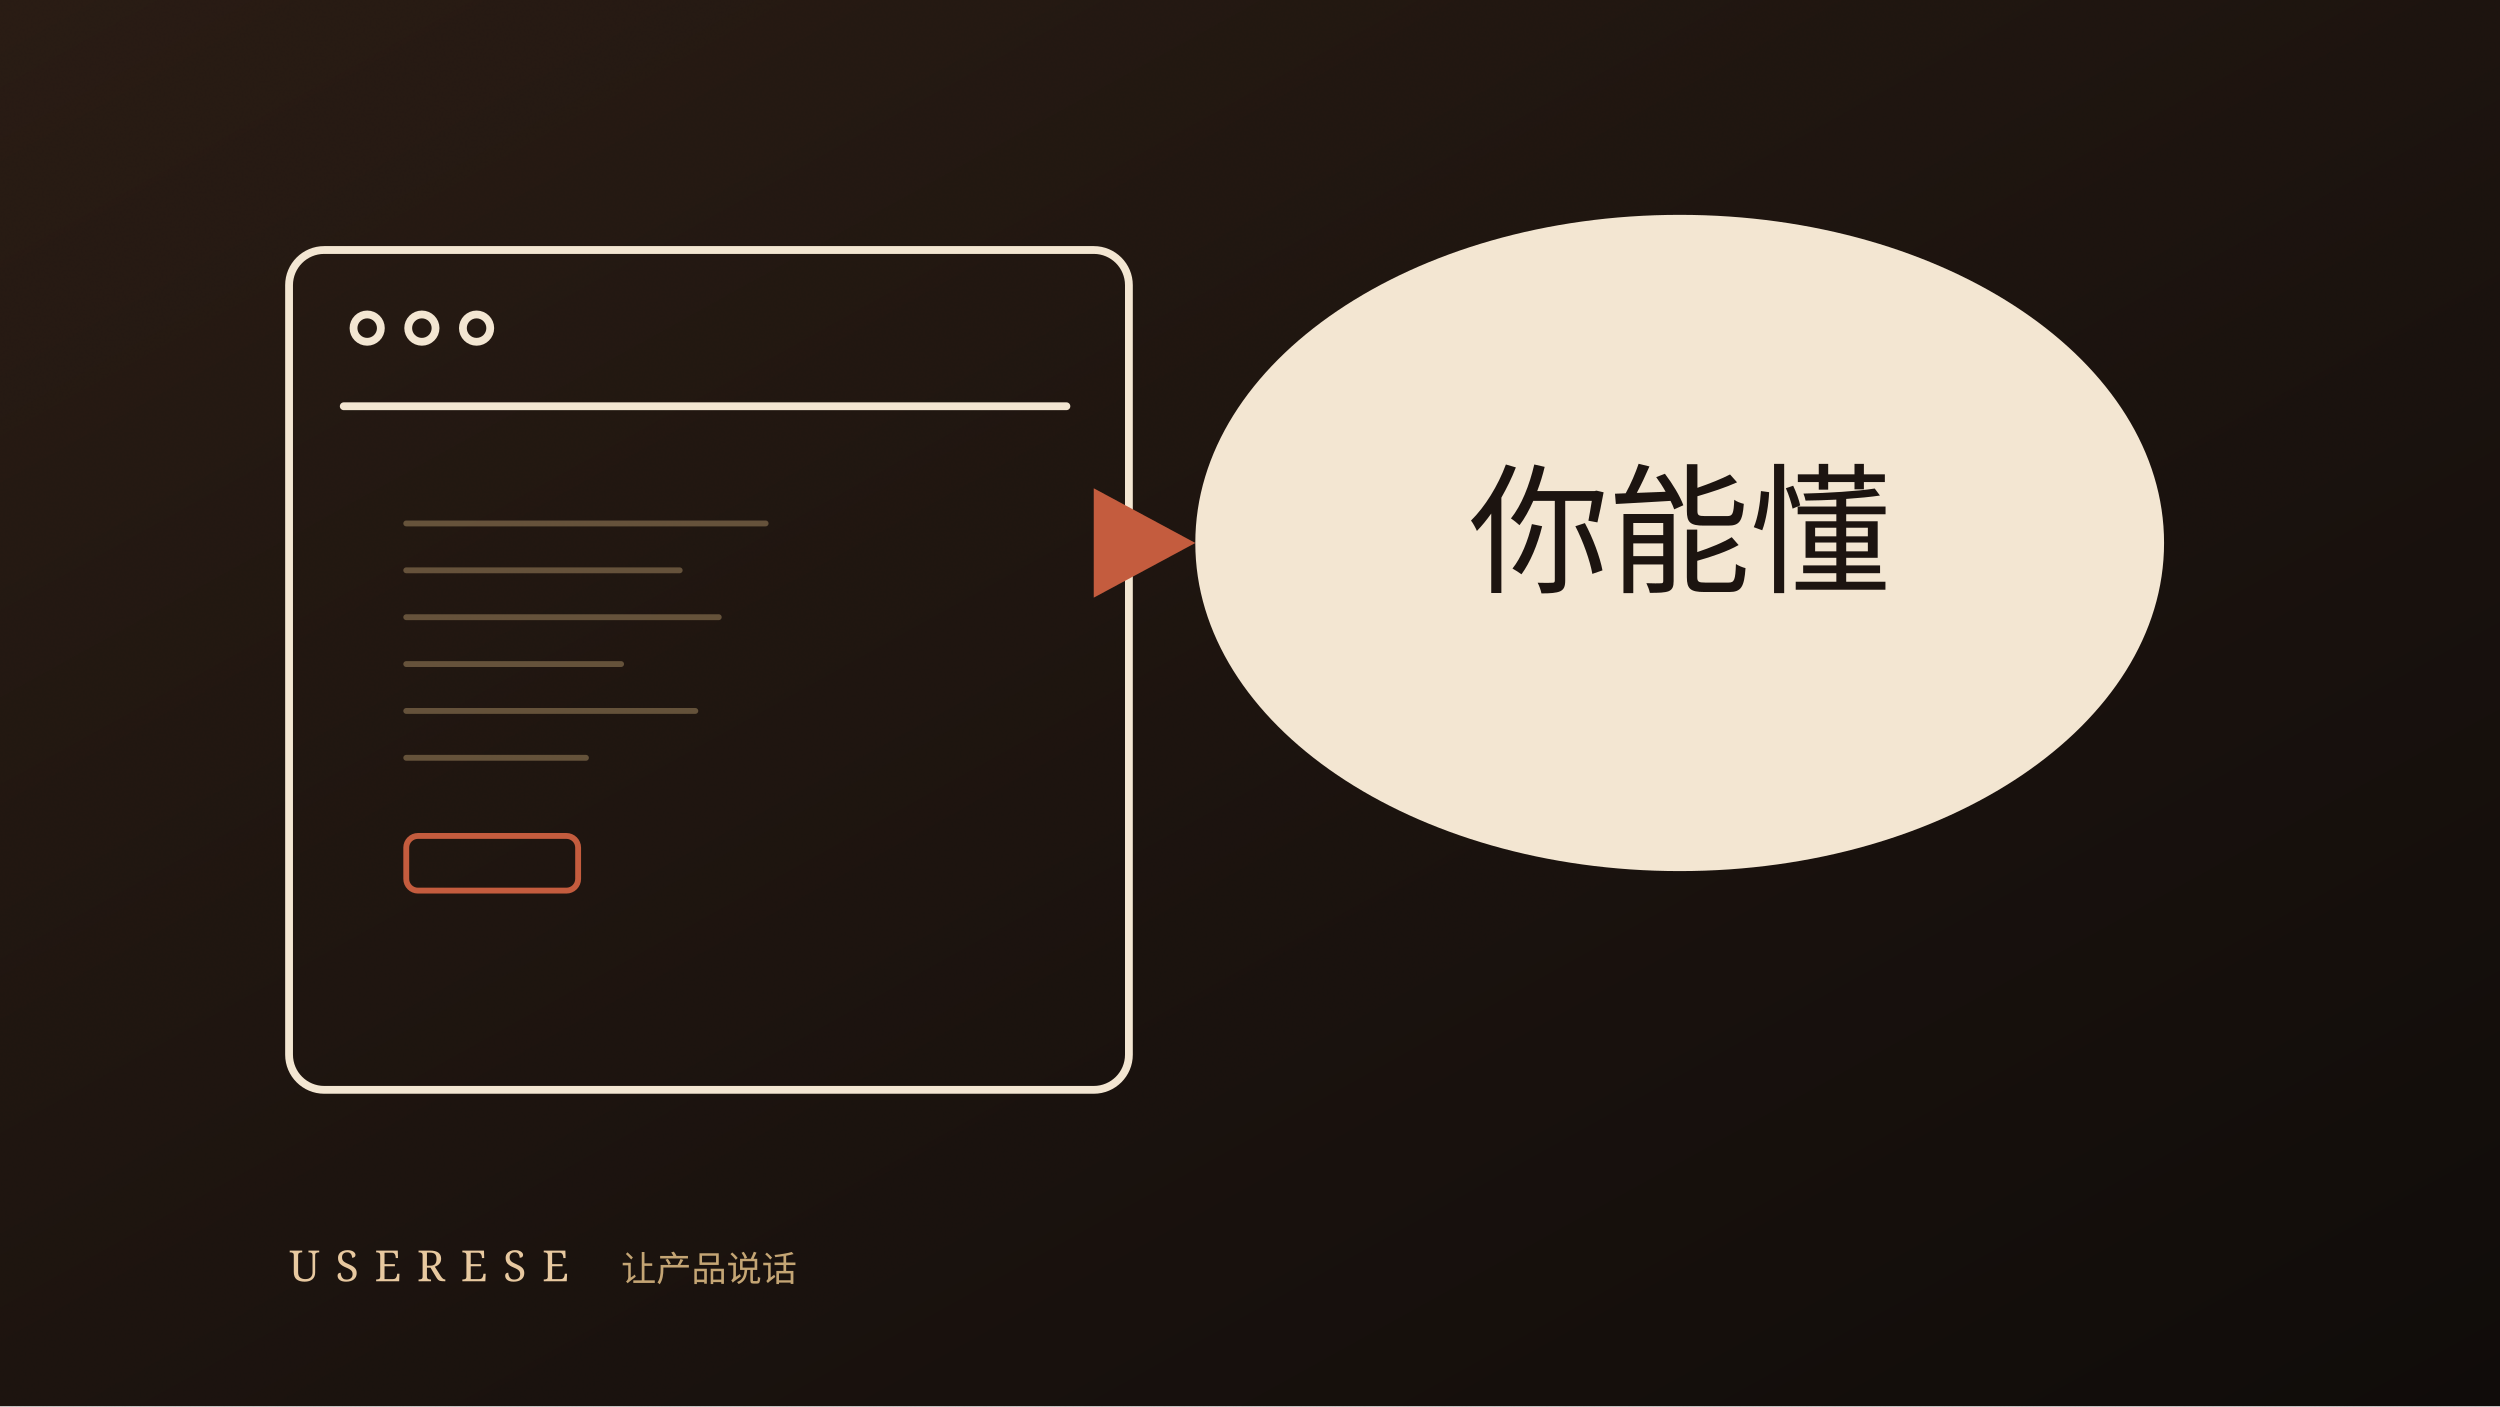
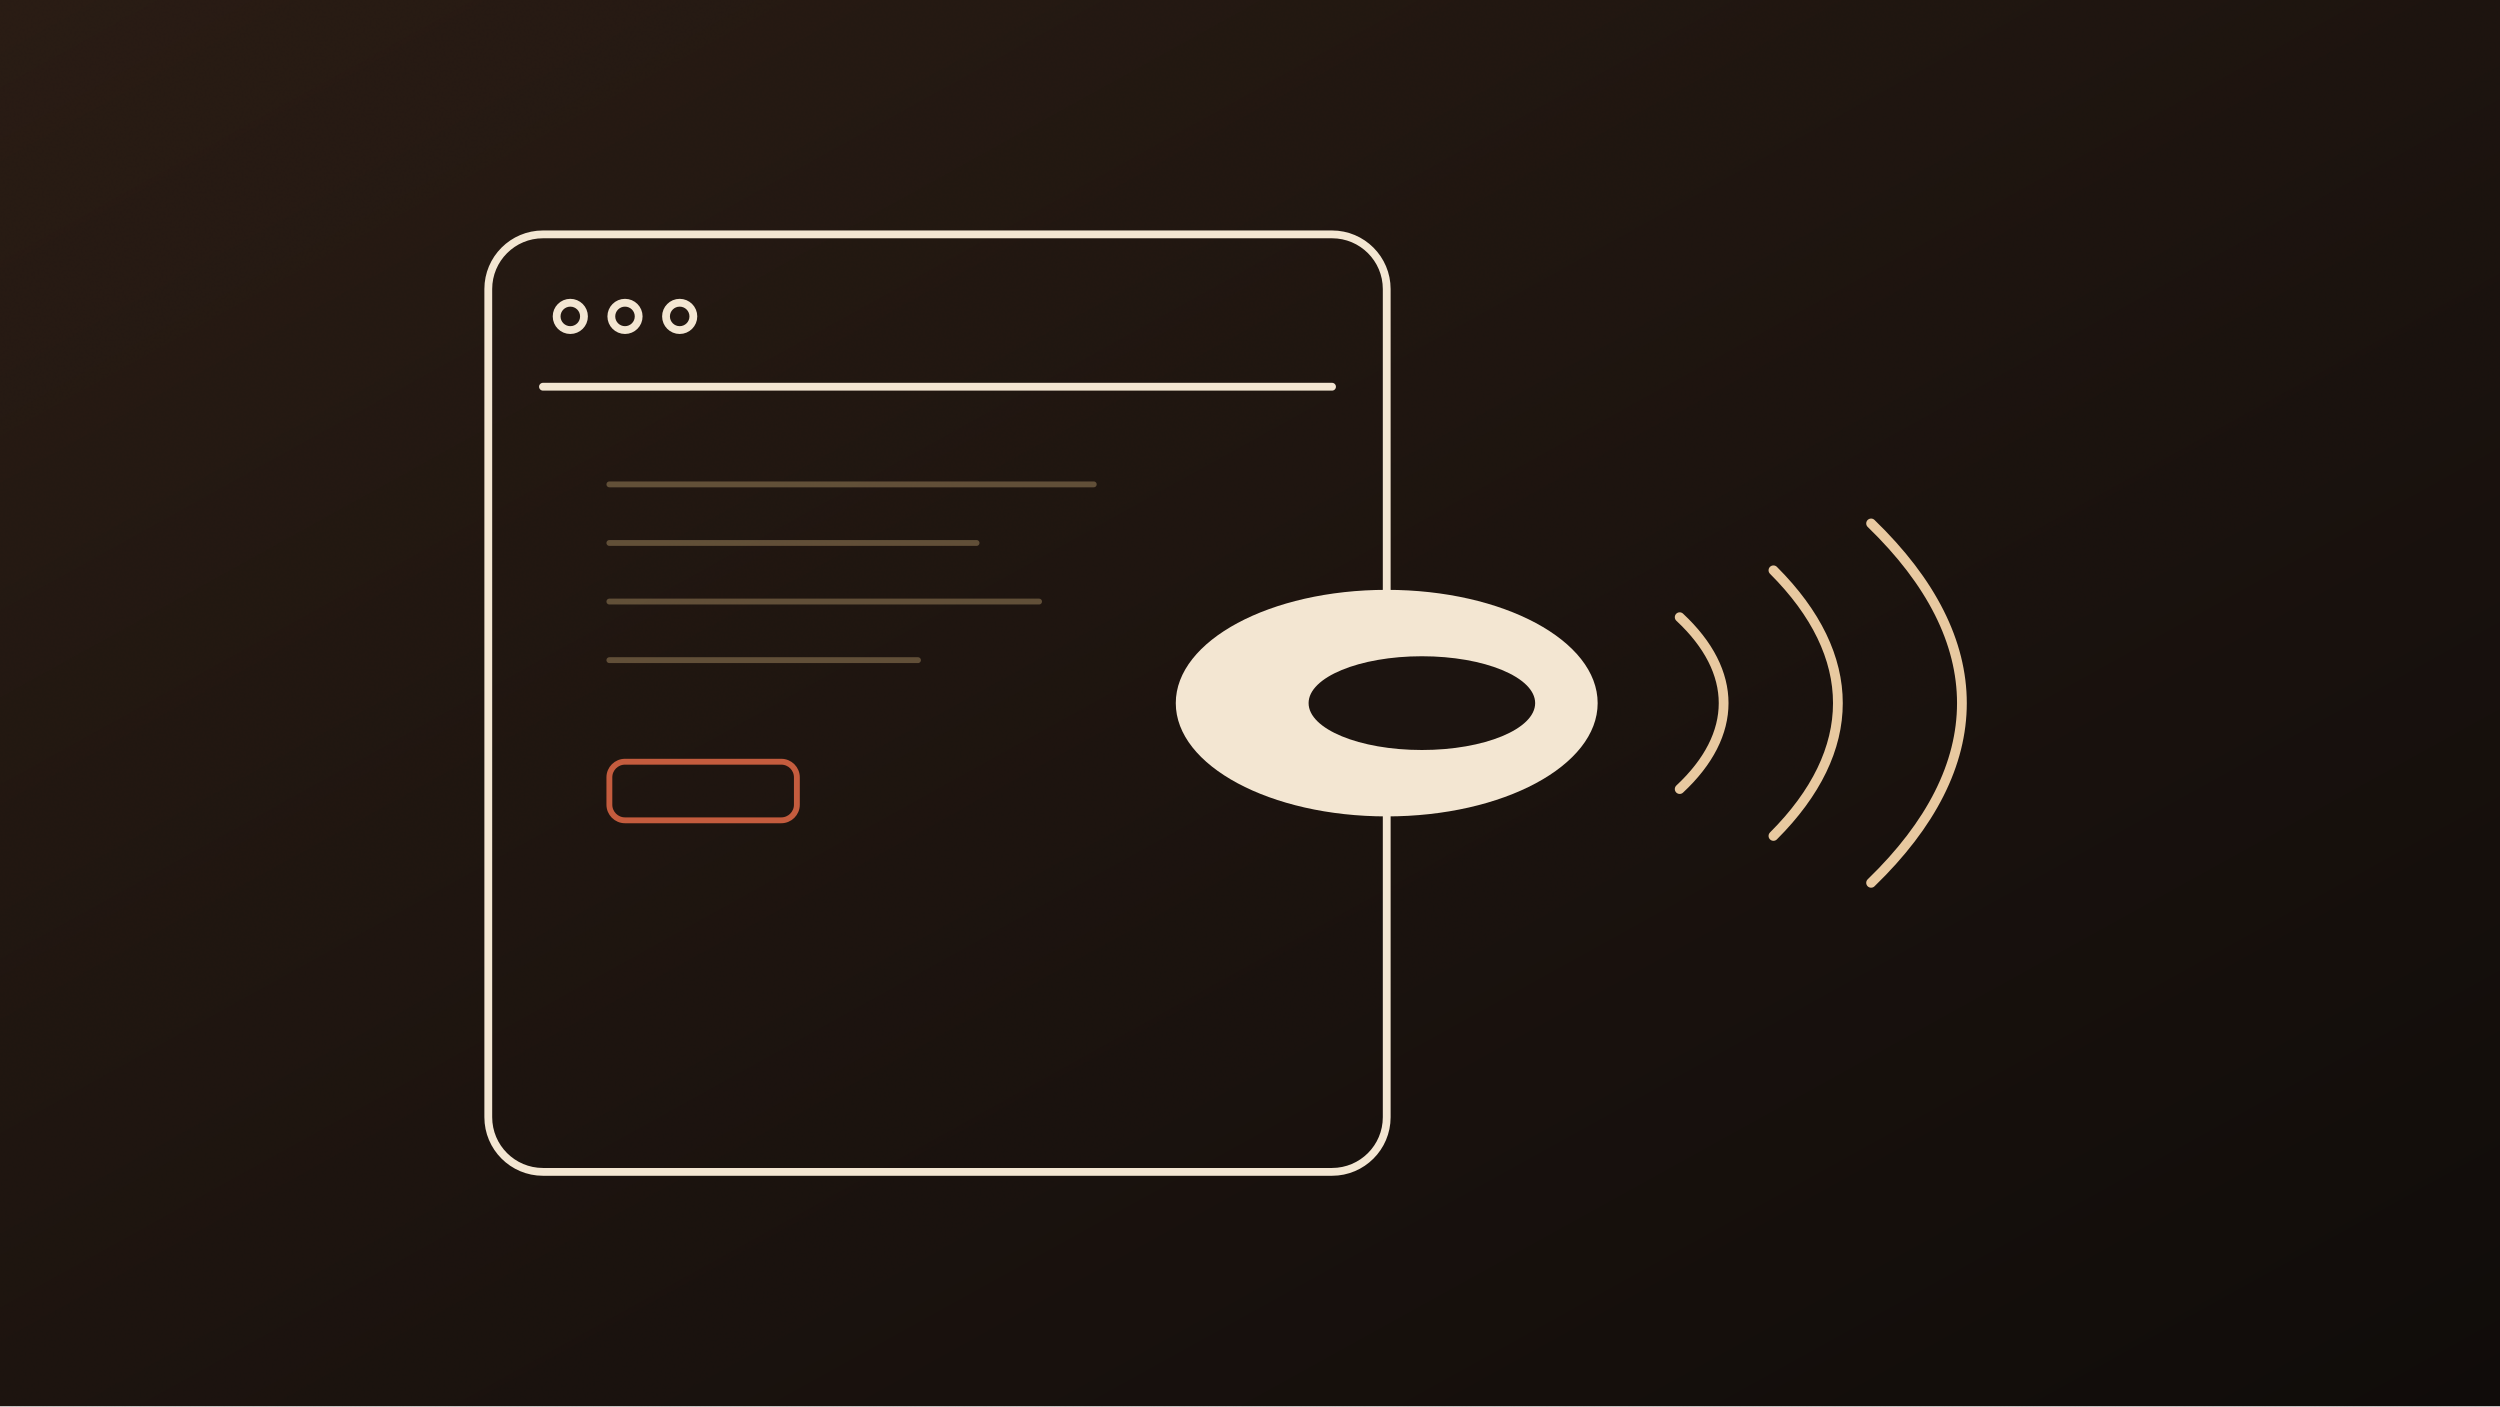
<svg xmlns="http://www.w3.org/2000/svg" viewBox="0 0 1280 720" role="img" aria-labelledby="title desc">
  <defs>
    <linearGradient id="bg" x1="0" y1="0" x2="1" y2="1">
      <stop offset="0%" stop-color="#2A1C14" />
      <stop offset="100%" stop-color="#100C0A" />
    </linearGradient>
    <filter id="grain">
      <feTurbulence type="fractalNoise" baseFrequency="0.9" numOctaves="2" seed="3" />
      <feColorMatrix values="0 0 0 0 0  0 0 0 0 0  0 0 0 0 0  0 0 0 .06 0" />
    </filter>
  </defs>
  <rect width="1280" height="720" fill="url(#bg)" />
  <rect width="1280" height="720" filter="url(#grain)" opacity=".45" />
  <g fill="none" stroke="#F3E6D2" stroke-width="4" stroke-linejoin="round" stroke-linecap="round">
-     <rect x="148" y="128" width="430" height="430" rx="18" />
-     <circle cx="188" cy="168" r="7" />
-     <circle cx="216" cy="168" r="7" />
-     <circle cx="244" cy="168" r="7" />
-     <path d="M176 208 H546" />
+     <rect x="250" y="120" width="460" height="480" rx="28" />
+     <circle cx="292" cy="162" r="7" />
+     <circle cx="320" cy="162" r="7" />
+     <circle cx="348" cy="162" r="7" />
+     <path d="M278 198 H682" />
  </g>
-   <g fill="none" stroke="#C4A574" stroke-width="3" stroke-linecap="round" opacity=".42">
-     <path d="M208 268 H392" />
-     <path d="M208 292 H348" />
-     <path d="M208 316 H368" />
-     <path d="M208 340 H318" />
-     <path d="M208 364 H356" />
-     <path d="M208 388 H300" />
+   <g fill="none" stroke="#C4A574" stroke-width="3" stroke-linecap="round" opacity=".4">
+     <path d="M312 248 H560" />
+     <path d="M312 278 H500" />
+     <path d="M312 308 H532" />
+     <path d="M312 338 H470" />
  </g>
-   <rect x="208" y="428" width="88" height="28" rx="6" fill="none" stroke="#C45C3E" stroke-width="3" />
-   <path d="M560 250 L612 278 L560 306 Z" fill="#C45C3E" />
-   <ellipse cx="860" cy="278" rx="248" ry="168" fill="#F3E6D2" />
-   <text x="860" y="298" text-anchor="middle" fill="#1C1410" font-family="Georgia, serif" font-size="72">你能懂</text>
-   <text x="148" y="656" fill="#E8C9A0" font-family="Georgia, serif" font-size="22" letter-spacing="8">USERESE</text>
-   <text x="318" y="656" fill="#C4A574" font-family="Georgia, serif" font-size="18">让产品说话</text>
+   <rect x="312" y="390" width="96" height="30" rx="8" fill="none" stroke="#C45C3E" stroke-width="3" />
+   <ellipse cx="710" cy="360" rx="108" ry="58" fill="#F3E6D2" />
+   <ellipse cx="728" cy="360" rx="58" ry="24" fill="#1C1410" />
+   <g fill="none" stroke="#E8C9A0" stroke-width="5" stroke-linecap="round">
+     <path d="M860 316 C890 344 890 376 860 404" />
+     <path d="M908 292 C952 336 952 384 908 428" />
+     <path d="M958 268 C1020 328 1020 392 958 452" />
+   </g>
</svg>
